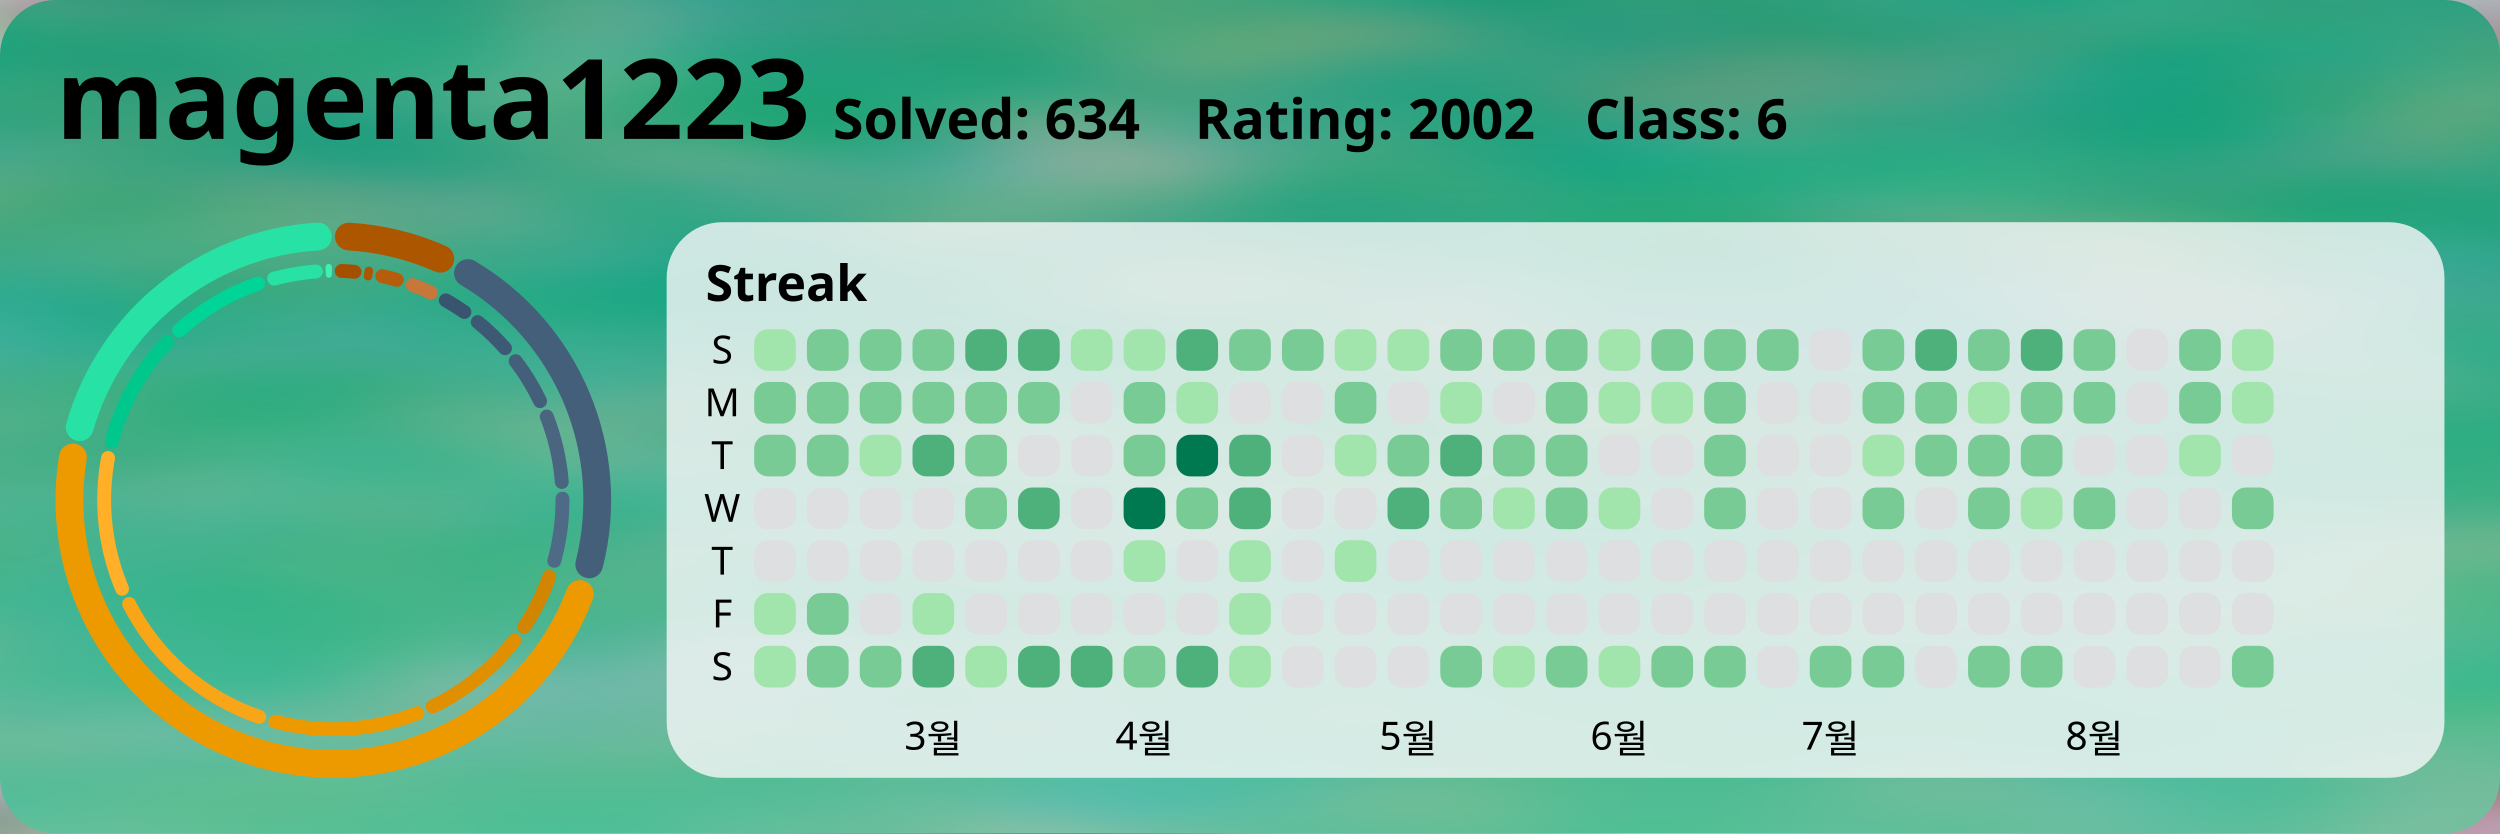
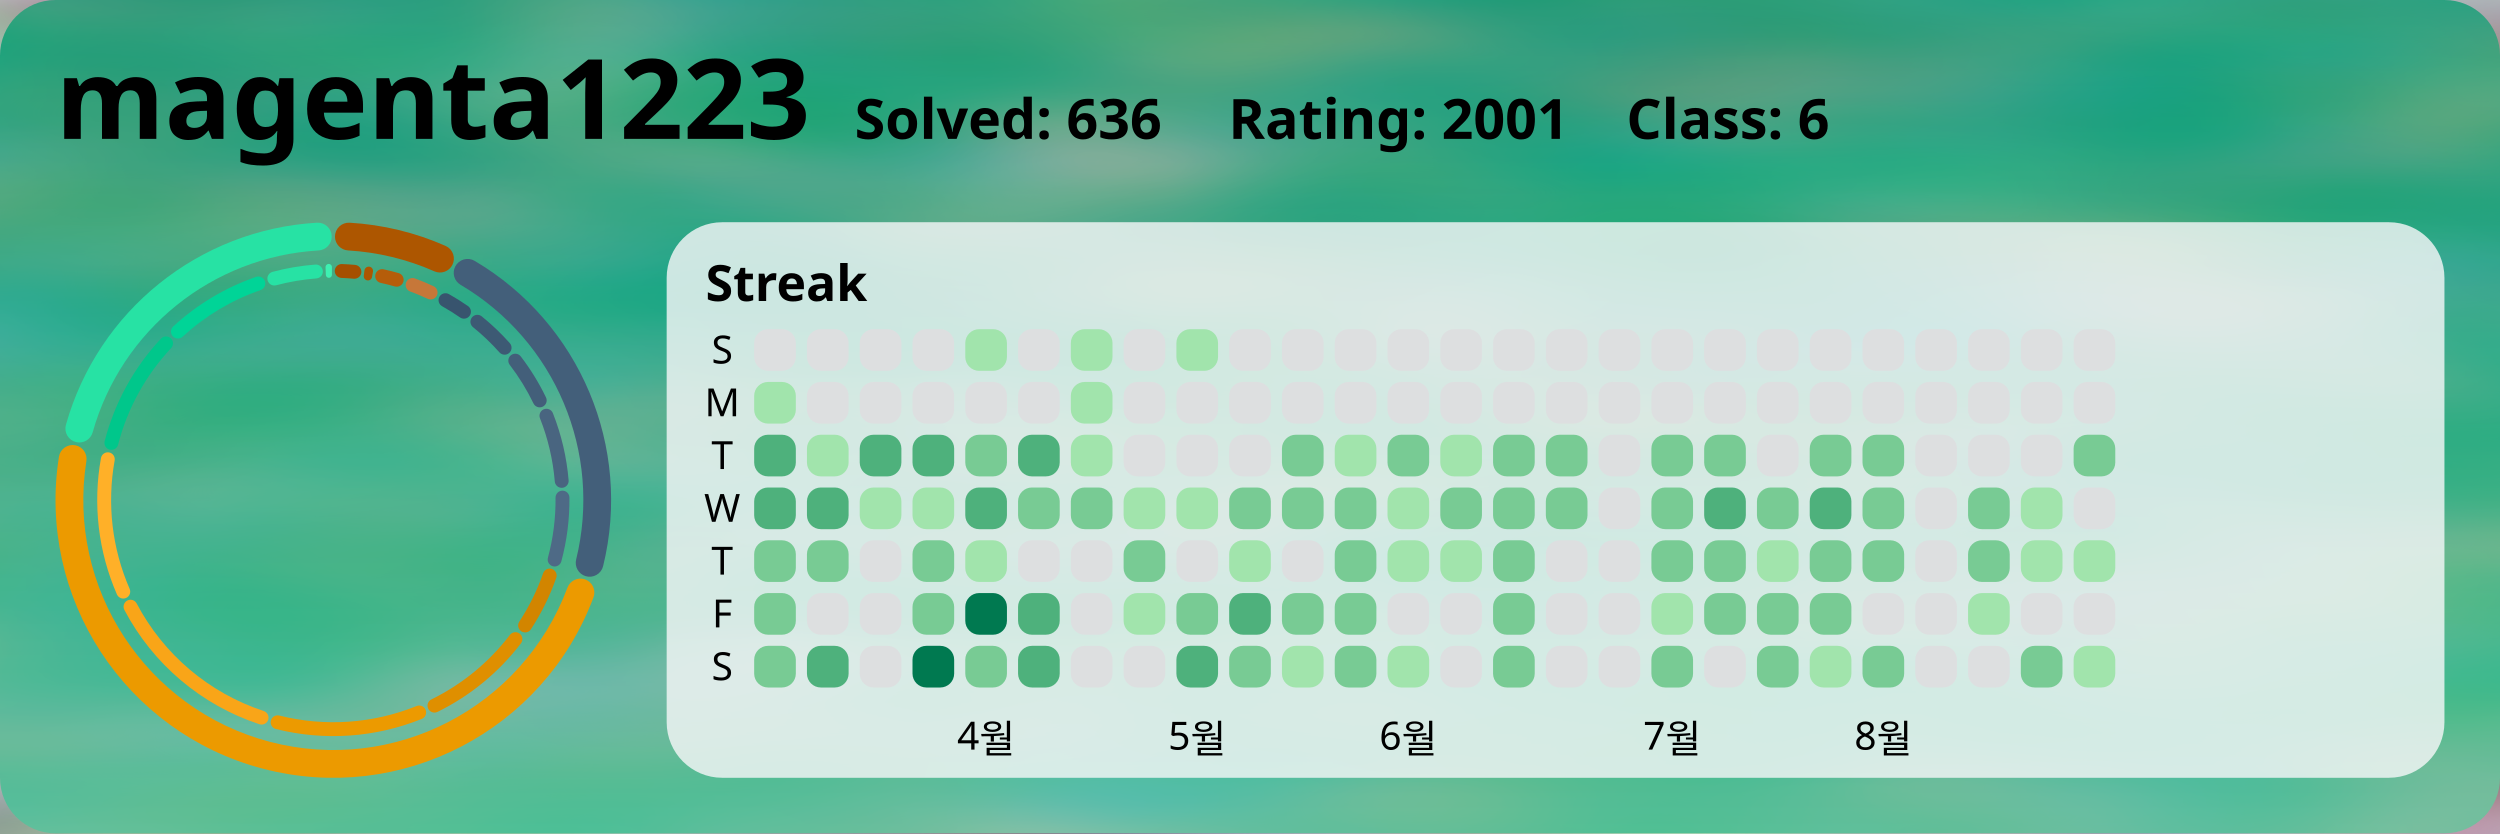
<svg xmlns="http://www.w3.org/2000/svg" id="svg" width="2700" height="900">
  <defs>
    <linearGradient id="ffflux-gradient" gradientTransform="rotate(360, 0.5, 0.5)" x1="50%" y1="0%" x2="50%" y2="100%">
      <stop id="stop1" stop-color="#00C78B" stop-opacity="1" offset="0%" />
      <stop id="stop2" stop-color="#51FDBD" stop-opacity="1" offset="100%" />
    </linearGradient>
    <filter id="ffflux-filter" x="-20%" y="-20%" width="140%" height="140%" filterUnits="objectBoundingBox" primitiveUnits="userSpaceOnUse" color-interpolation-filters="sRGB">
      <feTurbulence type="fractalNoise" baseFrequency="0.002 0.007" numOctaves="2" seed="2" stitchTiles="stitch" x="0%" y="0%" width="100%" height="100%" result="turbulence" />
      <feGaussianBlur stdDeviation="0 0" x="0%" y="0%" width="100%" height="100%" in="turbulence" edgeMode="duplicate" result="blur" />
      <feBlend mode="screen" x="0%" y="0%" width="100%" height="100%" in="SourceGraphic" in2="blur" result="blend" />
      <feComponentTransfer>
        <feFuncR type="linear" slope="0.75" />
        <feFuncG type="linear" slope="0.75" />
        <feFuncB type="linear" slope="0.75" />
      </feComponentTransfer>
    </filter>
  </defs>
  <rect width="2700" height="900" fill="url(#ffflux-gradient)" filter="url(#ffflux-filter)" rx="60" ry="60" />
  <text x="60" y="150" style="font-size: 120px; color: black; font-family: &quot;Noto Sans&quot;, sans-serif; font-weight: bold;">magenta1223</text>
-   <text x="899.531" y="150" style="font-size: 60px; color: black; font-family: &quot;Noto Sans&quot;, sans-serif; font-weight: bold;">Solved: 634</text>
-   <text x="1290.359" y="150" style="font-size: 60px; color: black; font-family: &quot;Noto Sans&quot;, sans-serif; font-weight: bold;">Rating: 2002</text>
-   <text x="1711.656" y="150" style="font-size: 60px; color: black; font-family: &quot;Noto Sans&quot;, sans-serif; font-weight: bold;">Class: 6</text>
+   <text x="922.984" y="150" style="font-size: 60px; color: black; font-family: &quot;Noto Sans&quot;, sans-serif; font-weight: bold;">Solved: 636</text>
+   <text x="1326.672" y="150" style="font-size: 60px; color: black; font-family: &quot;Noto Sans&quot;, sans-serif; font-weight: bold;">Rating: 2001</text>
+   <text x="1756.453" y="150" style="font-size: 60px; color: black; font-family: &quot;Noto Sans&quot;, sans-serif; font-weight: bold;">Class: 6</text>
  <g transform="translate(360,540)">
    <path d="M0,-255L0,-240Z" fill="#9D4900" />
-     <path d="M1.528,-247.335A7.5,7.5,0,0,1,9.302,-254.83A255,255,0,0,1,23.568,-253.909A7.5,7.5,0,0,1,30.312,-245.476L30.312,-245.476A7.5,7.5,0,0,1,22.181,-238.973A240,240,0,0,0,8.754,-239.84A7.5,7.5,0,0,1,1.528,-247.335Z" fill="#A54F00" />
-     <path d="M33.716,-247.963A4.683,4.683,0,1,1,42.969,-246.528L41.943,-240.844A4.54,4.54,0,0,1,32.973,-242.235Z" fill="#AD5600" />
-     <path d="M45.46,-243.126A7.5,7.5,0,0,1,54.442,-249.121A255,255,0,0,1,70.752,-244.988A7.5,7.5,0,0,1,75.796,-235.44L75.796,-235.44A7.5,7.5,0,0,1,66.59,-230.577A240,240,0,0,0,51.239,-234.466A7.5,7.5,0,0,1,45.46,-243.126Z" fill="#B55D0A" />
-     <path d="M78.699,-234.486A7.5,7.5,0,0,1,88.425,-239.178A255,255,0,0,1,108.607,-230.715A7.5,7.5,0,0,1,112.077,-220.49L112.077,-220.49A7.5,7.5,0,0,1,102.218,-217.144A240,240,0,0,0,83.223,-225.109A7.5,7.5,0,0,1,78.699,-234.486Z" fill="#C67739" />
-     <path d="M114.793,-219.088A7.5,7.5,0,0,1,125.138,-222.184A255,255,0,0,1,145.811,-209.199A7.5,7.5,0,0,1,147.515,-198.536L147.515,-198.536A7.5,7.5,0,0,1,137.234,-196.893A240,240,0,0,0,117.777,-209.114A7.5,7.5,0,0,1,114.793,-219.088Z" fill="#38546E" />
-     <path d="M149.956,-196.698A7.5,7.5,0,0,1,160.675,-198.012A255,255,0,0,1,191.059,-168.882A7.5,7.5,0,0,1,190.199,-158.118L190.199,-158.118A7.5,7.5,0,0,1,179.821,-158.948A240,240,0,0,0,151.223,-186.364A7.5,7.5,0,0,1,149.956,-196.698Z" fill="#3D5A74" />
-     <path d="M192.138,-155.757A7.5,7.5,0,0,1,202.863,-154.504A255,255,0,0,1,230.063,-109.982A7.5,7.5,0,0,1,226.282,-99.867L226.282,-99.867A7.5,7.5,0,0,1,216.53,-103.512A240,240,0,0,0,190.93,-145.415A7.5,7.5,0,0,1,192.138,-155.757Z" fill="#435F7A" />
-     <path d="M227.499,-97.064A7.5,7.5,0,0,1,237.469,-92.916A255,255,0,0,1,254.211,-20.04A7.5,7.5,0,0,1,247.051,-11.957L247.051,-11.957A7.5,7.5,0,0,1,239.258,-18.861A240,240,0,0,0,223.5,-87.451A7.5,7.5,0,0,1,227.499,-97.064Z" fill="#496580" />
-     <path d="M247.18,-8.904A7.5,7.5,0,0,1,254.996,-1.454A255,255,0,0,1,245.847,67.707A7.5,7.5,0,0,1,236.362,72.869L236.362,72.869A7.5,7.5,0,0,1,231.385,63.724A240,240,0,0,0,239.996,-1.368A7.5,7.5,0,0,1,247.18,-8.904Z" fill="#4E6A86" />
-     <path d="M235.444,75.784A7.5,7.5,0,0,1,240.257,85.45A255,255,0,0,1,212.403,141.103A7.5,7.5,0,0,1,201.78,143.044L201.78,143.044A7.5,7.5,0,0,1,199.909,132.803A240,240,0,0,0,226.124,80.424A7.5,7.5,0,0,1,235.444,75.784Z" fill="#D28500" />
-     <path d="M199.998,145.526A7.5,7.5,0,0,1,201.551,156.213A255,255,0,0,1,110.552,229.789A7.5,7.5,0,0,1,100.428,226.034L100.428,226.034A7.5,7.5,0,0,1,104.049,216.272A240,240,0,0,0,189.695,147.024A7.5,7.5,0,0,1,199.998,145.526Z" fill="#DF8F00" />
-     <path d="M97.628,227.257A7.5,7.5,0,0,1,93.505,237.238A255,255,0,0,1,-64.652,246.668A7.5,7.5,0,0,1,-69.931,237.248L-69.931,237.248A7.5,7.5,0,0,1,-60.849,232.158A240,240,0,0,0,88.005,223.283A7.5,7.5,0,0,1,97.628,227.257Z" fill="#EC9A00" />
-     <path d="M-72.857,236.366A7.5,7.5,0,0,1,-82.463,241.298A255,255,0,0,1,-227.263,115.656A7.5,7.5,0,0,1,-223.735,105.451L-223.735,105.451A7.5,7.5,0,0,1,-213.895,108.853A240,240,0,0,0,-77.612,227.104A7.5,7.5,0,0,1,-72.857,236.366Z" fill="#F9A518" />
-     <path d="M-225.02,102.679A7.5,7.5,0,0,1,-235.09,98.78A255,255,0,0,1,-250.678,-46.748A7.5,7.5,0,0,1,-241.662,-52.691L-241.662,-52.691A7.5,7.5,0,0,1,-235.932,-43.999A240,240,0,0,0,-221.262,92.969A7.5,7.5,0,0,1,-225.02,102.679Z" fill="#FFB028" />
-     <path d="M-240.993,-55.673A7.5,7.5,0,0,1,-246.603,-64.9A255,255,0,0,1,-184.819,-175.69A7.5,7.5,0,0,1,-174.021,-175.766L-174.021,-175.766A7.5,7.5,0,0,1,-173.947,-165.355A240,240,0,0,0,-232.097,-61.082A7.5,7.5,0,0,1,-240.993,-55.673Z" fill="#00C78B" />
-     <path d="M-171.836,-177.903A7.5,7.5,0,0,1,-171.519,-188.696A255,255,0,0,1,-83.659,-240.886A7.5,7.5,0,0,1,-74.029,-236.002L-74.029,-236.002A7.5,7.5,0,0,1,-78.738,-226.716A240,240,0,0,0,-161.429,-177.597A7.5,7.5,0,0,1,-171.836,-177.903Z" fill="#00D497" />
-     <path d="M-71.107,-236.898A7.5,7.5,0,0,1,-65.875,-246.344A255,255,0,0,1,-19.409,-254.26A7.5,7.5,0,0,1,-11.344,-247.08L-11.344,-247.08A7.5,7.5,0,0,1,-18.268,-239.304A240,240,0,0,0,-62,-231.853A7.5,7.5,0,0,1,-71.107,-236.898Z" fill="#27E2A4" />
-     <path d="M-8.456,-251.348A3.465,3.465,0,1,1,-1.528,-251.485L-1.528,-243.254A3.302,3.302,0,0,1,-8.129,-243.123Z" fill="#3EF0B1" />
+     <path d="M1.528,-247.335A7.5,7.5,0,0,1,9.302,-254.83A255,255,0,0,1,23.464,-253.918A7.5,7.5,0,0,1,30.212,-245.488L30.212,-245.488A7.5,7.5,0,0,1,22.084,-238.982A240,240,0,0,0,8.754,-239.84A7.5,7.5,0,0,1,1.528,-247.335Z" fill="#A54F00" />
+     <path d="M33.618,-247.996A4.664,4.664,0,1,1,42.834,-246.571L41.804,-240.849A4.52,4.52,0,0,1,32.872,-242.23Z" fill="#AD5600" />
+     <path d="M45.323,-243.152A7.5,7.5,0,0,1,54.302,-249.151A255,255,0,0,1,70.507,-245.059A7.5,7.5,0,0,1,75.56,-235.516L75.56,-235.516A7.5,7.5,0,0,1,66.36,-230.643A240,240,0,0,0,51.107,-234.495A7.5,7.5,0,0,1,45.323,-243.152Z" fill="#B55D0A" />
+     <path d="M78.464,-234.564A7.5,7.5,0,0,1,88.185,-239.266A255,255,0,0,1,108.26,-230.878A7.5,7.5,0,0,1,111.746,-220.658L111.746,-220.658A7.5,7.5,0,0,1,101.892,-217.297A240,240,0,0,0,82.998,-225.192A7.5,7.5,0,0,1,78.464,-234.564Z" fill="#C67739" />
+     <path d="M114.464,-219.26A7.5,7.5,0,0,1,124.804,-222.371A255,255,0,0,1,145.386,-209.495A7.5,7.5,0,0,1,147.111,-198.835L147.111,-198.835A7.5,7.5,0,0,1,136.834,-197.171A240,240,0,0,0,117.463,-209.29A7.5,7.5,0,0,1,114.464,-219.26Z" fill="#38546E" />
+     <path d="M149.556,-197.002A7.5,7.5,0,0,1,160.272,-198.338A255,255,0,0,1,190.589,-169.413A7.5,7.5,0,0,1,189.758,-158.647L189.758,-158.647A7.5,7.5,0,0,1,179.378,-159.448A240,240,0,0,0,150.844,-186.671A7.5,7.5,0,0,1,149.556,-197.002Z" fill="#3D5A74" />
+     <path d="M191.704,-156.291A7.5,7.5,0,0,1,202.433,-155.068A255,255,0,0,1,229.659,-110.822A7.5,7.5,0,0,1,225.916,-100.694L225.916,-100.694A7.5,7.5,0,0,1,216.15,-104.303A240,240,0,0,0,190.525,-145.946A7.5,7.5,0,0,1,191.704,-156.291Z" fill="#435F7A" />
+     <path d="M227.142,-97.895A7.5,7.5,0,0,1,237.128,-93.784A255,255,0,0,1,254.112,-21.264A7.5,7.5,0,0,1,246.99,-13.147L246.99,-13.147A7.5,7.5,0,0,1,239.164,-20.013A240,240,0,0,0,223.179,-88.268A7.5,7.5,0,0,1,227.142,-97.895Z" fill="#496580" />
+     <path d="M247.134,-10.094A7.5,7.5,0,0,1,254.986,-2.681A255,255,0,0,1,246.243,66.253A7.5,7.5,0,0,1,236.789,71.471L236.789,71.471A7.5,7.5,0,0,1,231.758,62.356A240,240,0,0,0,239.987,-2.524A7.5,7.5,0,0,1,247.134,-10.094Z" fill="#4E6A86" />
+     <path d="M235.888,74.391A7.5,7.5,0,0,1,240.757,84.029A255,255,0,0,1,213.373,139.632A7.5,7.5,0,0,1,202.764,141.647L202.764,141.647A7.5,7.5,0,0,1,200.821,131.418A240,240,0,0,0,226.595,79.086A7.5,7.5,0,0,1,235.888,74.391Z" fill="#D28500" />
+     <path d="M200.998,144.141A7.5,7.5,0,0,1,202.625,154.816A255,255,0,0,1,112.524,228.831A7.5,7.5,0,0,1,102.368,225.162L102.368,225.162A7.5,7.5,0,0,1,105.905,215.37A240,240,0,0,0,190.706,145.709A7.5,7.5,0,0,1,200.998,144.141Z" fill="#DF8F00" />
+     <path d="M99.578,226.41A7.5,7.5,0,0,1,95.541,236.425A255,255,0,0,1,-61.98,247.353A7.5,7.5,0,0,1,-67.36,237.991L-67.36,237.991A7.5,7.5,0,0,1,-58.334,232.803A240,240,0,0,0,89.921,222.518A7.5,7.5,0,0,1,99.578,226.41Z" fill="#EC9A00" />
+     <path d="M-70.296,237.14A7.5,7.5,0,0,1,-79.848,242.176A255,255,0,0,1,-225.684,118.708A7.5,7.5,0,0,1,-222.294,108.456L-222.294,108.456A7.5,7.5,0,0,1,-212.409,111.725A240,240,0,0,0,-75.151,227.931A7.5,7.5,0,0,1,-70.296,237.14Z" fill="#F9A518" />
+     <path d="M-223.617,105.701A7.5,7.5,0,0,1,-233.738,101.939A255,255,0,0,1,-250.938,-45.333A7.5,7.5,0,0,1,-241.956,-51.327L-241.956,-51.327A7.5,7.5,0,0,1,-236.177,-42.666A240,240,0,0,0,-219.989,95.942A7.5,7.5,0,0,1,-223.617,105.701Z" fill="#FFB028" />
+     <path d="M-241.303,-54.312A7.5,7.5,0,0,1,-246.965,-63.507A255,255,0,0,1,-186.124,-174.307A7.5,7.5,0,0,1,-175.327,-174.464L-175.327,-174.464A7.5,7.5,0,0,1,-175.175,-164.054A240,240,0,0,0,-232.438,-59.771A7.5,7.5,0,0,1,-241.303,-54.312Z" fill="#00C78B" />
+     <path d="M-173.158,-176.617A7.5,7.5,0,0,1,-172.921,-187.412A255,255,0,0,1,-83.433,-240.964A7.5,7.5,0,0,1,-73.807,-236.071L-73.807,-236.071A7.5,7.5,0,0,1,-78.526,-226.79A240,240,0,0,0,-162.749,-176.388A7.5,7.5,0,0,1,-173.158,-176.617Z" fill="#00D497" />
+     <path d="M-70.885,-236.965A7.5,7.5,0,0,1,-65.644,-246.406A255,255,0,0,1,-19.378,-254.263A7.5,7.5,0,0,1,-11.313,-247.081L-11.313,-247.081A7.5,7.5,0,0,1,-18.238,-239.306A240,240,0,0,0,-61.783,-231.911A7.5,7.5,0,0,1,-70.885,-236.965Z" fill="#27E2A4" />
+     <path d="M-8.425,-251.364A3.45,3.45,0,1,1,-1.528,-251.501L-1.528,-243.239A3.286,3.286,0,0,1,-8.098,-243.109Z" fill="#3EF0B1" />
    <path d="M0,-255L0,-240Z" fill="#51FDBD" />
    <path d="M0,-255L0,-240Z" fill="#009EE5" />
    <path d="M0,-255L0,-240Z" fill="#00A9F0" />
    <path d="M0,-255L0,-240Z" fill="#00B4FC" />
    <path d="M0,-255L0,-240Z" fill="#2BBFFF" />
    <path d="M0,-255L0,-240Z" fill="#41CAFF" />
    <path d="M0,-255L0,-240Z" fill="#E0004C" />
    <path d="M0,-255L0,-240Z" fill="#EA0053" />
    <path d="M0,-255L0,-240Z" fill="#F5005A" />
    <path d="M0,-255L0,-240Z" fill="#FF0062" />
    <path d="M0,-255L0,-240Z" fill="#CE3D38" />
-     <path d="M1.761,-284.507A15,15,0,0,1,17.643,-299.481A300,300,0,0,1,121.672,-274.219A15,15,0,0,1,128.918,-253.628L128.918,-253.628A15,15,0,0,1,109.505,-246.797A270,270,0,0,0,15.879,-269.533A15,15,0,0,1,1.761,-284.507Z" fill="#AD5600" />
-     <path d="M132.048,-252.013A15,15,0,0,1,153.028,-258.035A300,300,0,0,1,290.94,73.169A15,15,0,0,1,271.886,83.817L271.886,83.817A15,15,0,0,1,261.846,65.852A270,270,0,0,0,137.726,-232.232A15,15,0,0,1,132.048,-252.013Z" fill="#435F7A" />
-     <path d="M270.827,87.176A15,15,0,0,1,280.337,106.824A300,300,0,0,1,-296.072,-48.391A15,15,0,0,1,-277.982,-60.607L-277.982,-60.607A15,15,0,0,1,-266.464,-43.552A270,270,0,0,0,252.303,96.142A15,15,0,0,1,270.827,87.176Z" fill="#EC9A00" />
-     <path d="M-277.21,-64.043A15,15,0,0,1,-288.342,-82.82A300,300,0,0,1,-17.643,-299.481A15,15,0,0,1,-1.761,-284.507L-1.761,-284.507A15,15,0,0,1,-15.879,-269.533A270,270,0,0,0,-259.507,-74.538A15,15,0,0,1,-277.21,-64.043Z" fill="#27E2A4" />
+     <path d="M1.761,-284.507A15,15,0,0,1,17.643,-299.481A300,300,0,0,1,121.26,-274.401A15,15,0,0,1,128.537,-253.822L128.537,-253.822A15,15,0,0,1,109.134,-246.961A270,270,0,0,0,15.879,-269.533A15,15,0,0,1,1.761,-284.507Z" fill="#AD5600" />
+     <path d="M131.669,-252.211A15,15,0,0,1,152.641,-258.265A300,300,0,0,1,291.368,71.448A15,15,0,0,1,272.376,82.209L272.376,82.209A15,15,0,0,1,262.231,64.304A270,270,0,0,0,137.377,-232.438A15,15,0,0,1,131.669,-252.211Z" fill="#435F7A" />
+     <path d="M271.338,85.575A15,15,0,0,1,280.963,105.166A300,300,0,0,1,-296.34,-46.719A15,15,0,0,1,-278.32,-59.037L-278.32,-59.037A15,15,0,0,1,-266.706,-42.047A270,270,0,0,0,252.867,94.649A15,15,0,0,1,271.338,85.575Z" fill="#EC9A00" />
+     <path d="M-277.567,-62.478A15,15,0,0,1,-288.804,-81.192A300,300,0,0,1,-17.643,-299.481A15,15,0,0,1,-1.761,-284.507L-1.761,-284.507A15,15,0,0,1,-15.879,-269.533A270,270,0,0,0,-259.924,-73.072A15,15,0,0,1,-277.567,-62.478Z" fill="#27E2A4" />
    <path d="M0,-300L0,-270Z" fill="#00B4FC" />
    <path d="M0,-300L0,-270Z" fill="#F5005A" />
  </g>
  <rect transform="translate(720,240)" width="1920" height="600" rx="60" ry="60" style="fill: rgb(247, 248, 249); opacity: 0.8;" />
  <text transform="translate(720,240)" x="42" y="66" style="dominant-baseline: middle; font-size: 54px; color: black; font-family: &quot;Noto Sans&quot;, sans-serif; font-weight: bold;">Streak</text>
  <g transform="translate(780,378)">
    <text x="0" y="0" style="text-anchor: middle; dominant-baseline: middle; font-size: 42px; color: black; font-family: &quot;Noto Sans&quot;, sans-serif;">S</text>
    <text x="0" y="57" style="text-anchor: middle; dominant-baseline: middle; font-size: 42px; color: black; font-family: &quot;Noto Sans&quot;, sans-serif;">M</text>
    <text x="0" y="114" style="text-anchor: middle; dominant-baseline: middle; font-size: 42px; color: black; font-family: &quot;Noto Sans&quot;, sans-serif;">T</text>
    <text x="0" y="171" style="text-anchor: middle; dominant-baseline: middle; font-size: 42px; color: black; font-family: &quot;Noto Sans&quot;, sans-serif;">W</text>
    <text x="0" y="228" style="text-anchor: middle; dominant-baseline: middle; font-size: 42px; color: black; font-family: &quot;Noto Sans&quot;, sans-serif;">T</text>
    <text x="0" y="285" style="text-anchor: middle; dominant-baseline: middle; font-size: 42px; color: black; font-family: &quot;Noto Sans&quot;, sans-serif;">F</text>
    <text x="0" y="342" style="text-anchor: middle; dominant-baseline: middle; font-size: 42px; color: black; font-family: &quot;Noto Sans&quot;, sans-serif;">S</text>
-     <rect rx="15" ry="15" width="45" height="45" fill="#A1E4AC" x="34.5" y="-22.5" />
-     <rect rx="15" ry="15" width="45" height="45" fill="#78CB94" x="34.5" y="34.5" />
-     <rect rx="15" ry="15" width="45" height="45" fill="#78CB94" x="34.5" y="91.5" />
-     <rect rx="15" ry="15" width="45" height="45" fill="#DDDFE0" x="34.5" y="148.5" />
-     <rect rx="15" ry="15" width="45" height="45" fill="#DDDFE0" x="34.5" y="205.5" />
-     <rect rx="15" ry="15" width="45" height="45" fill="#A1E4AC" x="34.5" y="262.5" />
-     <rect rx="15" ry="15" width="45" height="45" fill="#A1E4AC" x="34.5" y="319.5" />
-     <rect rx="15" ry="15" width="45" height="45" fill="#78CB94" x="91.5" y="-22.5" />
-     <rect rx="15" ry="15" width="45" height="45" fill="#78CB94" x="91.5" y="34.5" />
-     <rect rx="15" ry="15" width="45" height="45" fill="#78CB94" x="91.5" y="91.5" />
-     <rect rx="15" ry="15" width="45" height="45" fill="#DDDFE0" x="91.5" y="148.5" />
-     <rect rx="15" ry="15" width="45" height="45" fill="#DDDFE0" x="91.5" y="205.5" />
-     <rect rx="15" ry="15" width="45" height="45" fill="#78CB94" x="91.5" y="262.5" />
-     <rect rx="15" ry="15" width="45" height="45" fill="#78CB94" x="91.5" y="319.5" />
-     <rect rx="15" ry="15" width="45" height="45" fill="#78CB94" x="148.5" y="-22.5" />
-     <rect rx="15" ry="15" width="45" height="45" fill="#78CB94" x="148.5" y="34.5" />
-     <rect rx="15" ry="15" width="45" height="45" fill="#A1E4AC" x="148.5" y="91.5" />
-     <rect rx="15" ry="15" width="45" height="45" fill="#DDDFE0" x="148.5" y="148.5" />
+     <rect rx="15" ry="15" width="45" height="45" fill="#DDDFE0" x="34.5" y="-22.5" />
+     <rect rx="15" ry="15" width="45" height="45" fill="#A1E4AC" x="34.5" y="34.5" />
+     <rect rx="15" ry="15" width="45" height="45" fill="#4EB17C" x="34.5" y="91.5" />
+     <rect rx="15" ry="15" width="45" height="45" fill="#4EB17C" x="34.5" y="148.5" />
+     <rect rx="15" ry="15" width="45" height="45" fill="#78CB94" x="34.5" y="205.5" />
+     <rect rx="15" ry="15" width="45" height="45" fill="#78CB94" x="34.5" y="262.5" />
+     <rect rx="15" ry="15" width="45" height="45" fill="#78CB94" x="34.5" y="319.5" />
+     <rect rx="15" ry="15" width="45" height="45" fill="#DDDFE0" x="91.5" y="-22.5" />
+     <rect rx="15" ry="15" width="45" height="45" fill="#DDDFE0" x="91.5" y="34.5" />
+     <rect rx="15" ry="15" width="45" height="45" fill="#A1E4AC" x="91.5" y="91.5" />
+     <rect rx="15" ry="15" width="45" height="45" fill="#4EB17C" x="91.5" y="148.5" />
+     <rect rx="15" ry="15" width="45" height="45" fill="#78CB94" x="91.5" y="205.5" />
+     <rect rx="15" ry="15" width="45" height="45" fill="#DDDFE0" x="91.5" y="262.5" />
+     <rect rx="15" ry="15" width="45" height="45" fill="#4EB17C" x="91.5" y="319.5" />
+     <rect rx="15" ry="15" width="45" height="45" fill="#DDDFE0" x="148.5" y="-22.5" />
+     <rect rx="15" ry="15" width="45" height="45" fill="#DDDFE0" x="148.5" y="34.5" />
+     <rect rx="15" ry="15" width="45" height="45" fill="#4EB17C" x="148.5" y="91.5" />
+     <rect rx="15" ry="15" width="45" height="45" fill="#A1E4AC" x="148.5" y="148.5" />
    <rect rx="15" ry="15" width="45" height="45" fill="#DDDFE0" x="148.5" y="205.5" />
    <rect rx="15" ry="15" width="45" height="45" fill="#DDDFE0" x="148.5" y="262.5" />
-     <rect rx="15" ry="15" width="45" height="45" fill="#78CB94" x="148.5" y="319.5" />
-     <rect rx="15" ry="15" width="45" height="45" fill="#78CB94" x="205.5" y="-22.5" />
-     <rect rx="15" ry="15" width="45" height="45" fill="#78CB94" x="205.5" y="34.5" />
+     <rect rx="15" ry="15" width="45" height="45" fill="#DDDFE0" x="148.5" y="319.5" />
+     <rect rx="15" ry="15" width="45" height="45" fill="#DDDFE0" x="205.5" y="-22.5" />
+     <rect rx="15" ry="15" width="45" height="45" fill="#DDDFE0" x="205.5" y="34.5" />
    <rect rx="15" ry="15" width="45" height="45" fill="#4EB17C" x="205.5" y="91.5" />
-     <rect rx="15" ry="15" width="45" height="45" fill="#DDDFE0" x="205.5" y="148.5" />
-     <rect rx="15" ry="15" width="45" height="45" fill="#DDDFE0" x="205.5" y="205.5" />
-     <rect rx="15" ry="15" width="45" height="45" fill="#A1E4AC" x="205.5" y="262.5" />
-     <rect rx="15" ry="15" width="45" height="45" fill="#4EB17C" x="205.5" y="319.5" />
-     <text x="228" y="399" style="text-anchor: middle; dominant-baseline: hanging; font-size: 42px; color: black; font-family: &quot;Noto Sans&quot;, sans-serif;">3월</text>
-     <rect rx="15" ry="15" width="45" height="45" fill="#4EB17C" x="262.5" y="-22.5" />
-     <rect rx="15" ry="15" width="45" height="45" fill="#78CB94" x="262.5" y="34.5" />
+     <rect rx="15" ry="15" width="45" height="45" fill="#A1E4AC" x="205.5" y="148.5" />
+     <rect rx="15" ry="15" width="45" height="45" fill="#78CB94" x="205.5" y="205.5" />
+     <rect rx="15" ry="15" width="45" height="45" fill="#78CB94" x="205.5" y="262.5" />
+     <rect rx="15" ry="15" width="45" height="45" fill="#007950" x="205.5" y="319.5" />
+     <rect rx="15" ry="15" width="45" height="45" fill="#A1E4AC" x="262.5" y="-22.5" />
+     <rect rx="15" ry="15" width="45" height="45" fill="#DDDFE0" x="262.5" y="34.5" />
    <rect rx="15" ry="15" width="45" height="45" fill="#78CB94" x="262.5" y="91.5" />
-     <rect rx="15" ry="15" width="45" height="45" fill="#78CB94" x="262.5" y="148.5" />
-     <rect rx="15" ry="15" width="45" height="45" fill="#DDDFE0" x="262.5" y="205.5" />
-     <rect rx="15" ry="15" width="45" height="45" fill="#DDDFE0" x="262.5" y="262.5" />
-     <rect rx="15" ry="15" width="45" height="45" fill="#A1E4AC" x="262.5" y="319.5" />
-     <rect rx="15" ry="15" width="45" height="45" fill="#4EB17C" x="319.5" y="-22.5" />
-     <rect rx="15" ry="15" width="45" height="45" fill="#78CB94" x="319.5" y="34.5" />
-     <rect rx="15" ry="15" width="45" height="45" fill="#DDDFE0" x="319.5" y="91.5" />
-     <rect rx="15" ry="15" width="45" height="45" fill="#4EB17C" x="319.5" y="148.5" />
+     <rect rx="15" ry="15" width="45" height="45" fill="#4EB17C" x="262.5" y="148.5" />
+     <rect rx="15" ry="15" width="45" height="45" fill="#A1E4AC" x="262.5" y="205.5" />
+     <rect rx="15" ry="15" width="45" height="45" fill="#007950" x="262.5" y="262.5" />
+     <rect rx="15" ry="15" width="45" height="45" fill="#78CB94" x="262.5" y="319.5" />
+     <text x="285" y="399" style="text-anchor: middle; dominant-baseline: hanging; font-size: 42px; color: black; font-family: &quot;Noto Sans&quot;, sans-serif;">4월</text>
+     <rect rx="15" ry="15" width="45" height="45" fill="#DDDFE0" x="319.5" y="-22.5" />
+     <rect rx="15" ry="15" width="45" height="45" fill="#DDDFE0" x="319.5" y="34.5" />
+     <rect rx="15" ry="15" width="45" height="45" fill="#4EB17C" x="319.5" y="91.5" />
+     <rect rx="15" ry="15" width="45" height="45" fill="#78CB94" x="319.5" y="148.5" />
    <rect rx="15" ry="15" width="45" height="45" fill="#DDDFE0" x="319.5" y="205.5" />
-     <rect rx="15" ry="15" width="45" height="45" fill="#DDDFE0" x="319.5" y="262.5" />
+     <rect rx="15" ry="15" width="45" height="45" fill="#4EB17C" x="319.5" y="262.5" />
    <rect rx="15" ry="15" width="45" height="45" fill="#4EB17C" x="319.5" y="319.5" />
    <rect rx="15" ry="15" width="45" height="45" fill="#A1E4AC" x="376.5" y="-22.5" />
-     <rect rx="15" ry="15" width="45" height="45" fill="#DDDFE0" x="376.5" y="34.5" />
-     <rect rx="15" ry="15" width="45" height="45" fill="#DDDFE0" x="376.5" y="91.5" />
-     <rect rx="15" ry="15" width="45" height="45" fill="#DDDFE0" x="376.5" y="148.5" />
+     <rect rx="15" ry="15" width="45" height="45" fill="#A1E4AC" x="376.5" y="34.5" />
+     <rect rx="15" ry="15" width="45" height="45" fill="#A1E4AC" x="376.5" y="91.5" />
+     <rect rx="15" ry="15" width="45" height="45" fill="#78CB94" x="376.5" y="148.5" />
    <rect rx="15" ry="15" width="45" height="45" fill="#DDDFE0" x="376.5" y="205.5" />
    <rect rx="15" ry="15" width="45" height="45" fill="#DDDFE0" x="376.5" y="262.5" />
-     <rect rx="15" ry="15" width="45" height="45" fill="#4EB17C" x="376.5" y="319.5" />
-     <rect rx="15" ry="15" width="45" height="45" fill="#A1E4AC" x="433.5" y="-22.5" />
-     <rect rx="15" ry="15" width="45" height="45" fill="#78CB94" x="433.5" y="34.5" />
-     <rect rx="15" ry="15" width="45" height="45" fill="#78CB94" x="433.5" y="91.5" />
-     <rect rx="15" ry="15" width="45" height="45" fill="#007950" x="433.5" y="148.5" />
-     <rect rx="15" ry="15" width="45" height="45" fill="#A1E4AC" x="433.5" y="205.5" />
-     <rect rx="15" ry="15" width="45" height="45" fill="#DDDFE0" x="433.5" y="262.5" />
-     <rect rx="15" ry="15" width="45" height="45" fill="#78CB94" x="433.5" y="319.5" />
-     <text x="456" y="399" style="text-anchor: middle; dominant-baseline: hanging; font-size: 42px; color: black; font-family: &quot;Noto Sans&quot;, sans-serif;">4월</text>
-     <rect rx="15" ry="15" width="45" height="45" fill="#4EB17C" x="490.5" y="-22.5" />
-     <rect rx="15" ry="15" width="45" height="45" fill="#A1E4AC" x="490.5" y="34.5" />
-     <rect rx="15" ry="15" width="45" height="45" fill="#007950" x="490.5" y="91.5" />
-     <rect rx="15" ry="15" width="45" height="45" fill="#78CB94" x="490.5" y="148.5" />
+     <rect rx="15" ry="15" width="45" height="45" fill="#DDDFE0" x="376.5" y="319.5" />
+     <rect rx="15" ry="15" width="45" height="45" fill="#DDDFE0" x="433.5" y="-22.5" />
+     <rect rx="15" ry="15" width="45" height="45" fill="#DDDFE0" x="433.5" y="34.5" />
+     <rect rx="15" ry="15" width="45" height="45" fill="#DDDFE0" x="433.5" y="91.5" />
+     <rect rx="15" ry="15" width="45" height="45" fill="#A1E4AC" x="433.5" y="148.5" />
+     <rect rx="15" ry="15" width="45" height="45" fill="#78CB94" x="433.5" y="205.5" />
+     <rect rx="15" ry="15" width="45" height="45" fill="#A1E4AC" x="433.5" y="262.5" />
+     <rect rx="15" ry="15" width="45" height="45" fill="#DDDFE0" x="433.5" y="319.5" />
+     <rect rx="15" ry="15" width="45" height="45" fill="#A1E4AC" x="490.5" y="-22.5" />
+     <rect rx="15" ry="15" width="45" height="45" fill="#DDDFE0" x="490.5" y="34.5" />
+     <rect rx="15" ry="15" width="45" height="45" fill="#DDDFE0" x="490.5" y="91.5" />
+     <rect rx="15" ry="15" width="45" height="45" fill="#A1E4AC" x="490.5" y="148.5" />
    <rect rx="15" ry="15" width="45" height="45" fill="#DDDFE0" x="490.5" y="205.5" />
-     <rect rx="15" ry="15" width="45" height="45" fill="#DDDFE0" x="490.5" y="262.5" />
+     <rect rx="15" ry="15" width="45" height="45" fill="#78CB94" x="490.5" y="262.5" />
    <rect rx="15" ry="15" width="45" height="45" fill="#4EB17C" x="490.5" y="319.5" />
-     <rect rx="15" ry="15" width="45" height="45" fill="#78CB94" x="547.5" y="-22.5" />
+     <text x="513" y="399" style="text-anchor: middle; dominant-baseline: hanging; font-size: 42px; color: black; font-family: &quot;Noto Sans&quot;, sans-serif;">5월</text>
+     <rect rx="15" ry="15" width="45" height="45" fill="#DDDFE0" x="547.5" y="-22.5" />
    <rect rx="15" ry="15" width="45" height="45" fill="#DDDFE0" x="547.5" y="34.5" />
-     <rect rx="15" ry="15" width="45" height="45" fill="#4EB17C" x="547.5" y="91.5" />
-     <rect rx="15" ry="15" width="45" height="45" fill="#4EB17C" x="547.5" y="148.5" />
+     <rect rx="15" ry="15" width="45" height="45" fill="#DDDFE0" x="547.5" y="91.5" />
+     <rect rx="15" ry="15" width="45" height="45" fill="#78CB94" x="547.5" y="148.5" />
    <rect rx="15" ry="15" width="45" height="45" fill="#A1E4AC" x="547.5" y="205.5" />
-     <rect rx="15" ry="15" width="45" height="45" fill="#A1E4AC" x="547.5" y="262.5" />
-     <rect rx="15" ry="15" width="45" height="45" fill="#A1E4AC" x="547.5" y="319.5" />
-     <rect rx="15" ry="15" width="45" height="45" fill="#78CB94" x="604.5" y="-22.5" />
+     <rect rx="15" ry="15" width="45" height="45" fill="#4EB17C" x="547.5" y="262.5" />
+     <rect rx="15" ry="15" width="45" height="45" fill="#78CB94" x="547.5" y="319.5" />
+     <rect rx="15" ry="15" width="45" height="45" fill="#DDDFE0" x="604.5" y="-22.5" />
    <rect rx="15" ry="15" width="45" height="45" fill="#DDDFE0" x="604.5" y="34.5" />
-     <rect rx="15" ry="15" width="45" height="45" fill="#DDDFE0" x="604.5" y="91.5" />
-     <rect rx="15" ry="15" width="45" height="45" fill="#DDDFE0" x="604.5" y="148.5" />
+     <rect rx="15" ry="15" width="45" height="45" fill="#78CB94" x="604.5" y="91.5" />
+     <rect rx="15" ry="15" width="45" height="45" fill="#78CB94" x="604.5" y="148.5" />
    <rect rx="15" ry="15" width="45" height="45" fill="#DDDFE0" x="604.5" y="205.5" />
-     <rect rx="15" ry="15" width="45" height="45" fill="#DDDFE0" x="604.5" y="262.5" />
-     <rect rx="15" ry="15" width="45" height="45" fill="#DDDFE0" x="604.5" y="319.5" />
-     <rect rx="15" ry="15" width="45" height="45" fill="#A1E4AC" x="661.5" y="-22.5" />
-     <rect rx="15" ry="15" width="45" height="45" fill="#78CB94" x="661.5" y="34.5" />
+     <rect rx="15" ry="15" width="45" height="45" fill="#78CB94" x="604.5" y="262.5" />
+     <rect rx="15" ry="15" width="45" height="45" fill="#A1E4AC" x="604.5" y="319.5" />
+     <rect rx="15" ry="15" width="45" height="45" fill="#DDDFE0" x="661.5" y="-22.5" />
+     <rect rx="15" ry="15" width="45" height="45" fill="#DDDFE0" x="661.5" y="34.5" />
    <rect rx="15" ry="15" width="45" height="45" fill="#A1E4AC" x="661.5" y="91.5" />
-     <rect rx="15" ry="15" width="45" height="45" fill="#DDDFE0" x="661.5" y="148.5" />
-     <rect rx="15" ry="15" width="45" height="45" fill="#A1E4AC" x="661.5" y="205.5" />
-     <rect rx="15" ry="15" width="45" height="45" fill="#DDDFE0" x="661.5" y="262.5" />
-     <rect rx="15" ry="15" width="45" height="45" fill="#DDDFE0" x="661.5" y="319.5" />
-     <rect rx="15" ry="15" width="45" height="45" fill="#A1E4AC" x="718.5" y="-22.5" />
+     <rect rx="15" ry="15" width="45" height="45" fill="#78CB94" x="661.5" y="148.5" />
+     <rect rx="15" ry="15" width="45" height="45" fill="#78CB94" x="661.5" y="205.5" />
+     <rect rx="15" ry="15" width="45" height="45" fill="#78CB94" x="661.5" y="262.5" />
+     <rect rx="15" ry="15" width="45" height="45" fill="#78CB94" x="661.5" y="319.5" />
+     <rect rx="15" ry="15" width="45" height="45" fill="#DDDFE0" x="718.5" y="-22.5" />
    <rect rx="15" ry="15" width="45" height="45" fill="#DDDFE0" x="718.5" y="34.5" />
    <rect rx="15" ry="15" width="45" height="45" fill="#78CB94" x="718.5" y="91.5" />
-     <rect rx="15" ry="15" width="45" height="45" fill="#4EB17C" x="718.5" y="148.5" />
-     <rect rx="15" ry="15" width="45" height="45" fill="#DDDFE0" x="718.5" y="205.5" />
+     <rect rx="15" ry="15" width="45" height="45" fill="#A1E4AC" x="718.5" y="148.5" />
+     <rect rx="15" ry="15" width="45" height="45" fill="#A1E4AC" x="718.5" y="205.5" />
    <rect rx="15" ry="15" width="45" height="45" fill="#DDDFE0" x="718.5" y="262.5" />
-     <rect rx="15" ry="15" width="45" height="45" fill="#DDDFE0" x="718.5" y="319.5" />
-     <text x="741" y="399" style="text-anchor: middle; dominant-baseline: hanging; font-size: 42px; color: black; font-family: &quot;Noto Sans&quot;, sans-serif;">5월</text>
-     <rect rx="15" ry="15" width="45" height="45" fill="#78CB94" x="775.5" y="-22.5" />
-     <rect rx="15" ry="15" width="45" height="45" fill="#A1E4AC" x="775.5" y="34.5" />
-     <rect rx="15" ry="15" width="45" height="45" fill="#4EB17C" x="775.5" y="91.5" />
+     <rect rx="15" ry="15" width="45" height="45" fill="#A1E4AC" x="718.5" y="319.5" />
+     <text x="741" y="399" style="text-anchor: middle; dominant-baseline: hanging; font-size: 42px; color: black; font-family: &quot;Noto Sans&quot;, sans-serif;">6월</text>
+     <rect rx="15" ry="15" width="45" height="45" fill="#DDDFE0" x="775.5" y="-22.5" />
+     <rect rx="15" ry="15" width="45" height="45" fill="#DDDFE0" x="775.5" y="34.5" />
+     <rect rx="15" ry="15" width="45" height="45" fill="#A1E4AC" x="775.5" y="91.5" />
    <rect rx="15" ry="15" width="45" height="45" fill="#78CB94" x="775.5" y="148.5" />
-     <rect rx="15" ry="15" width="45" height="45" fill="#DDDFE0" x="775.5" y="205.5" />
+     <rect rx="15" ry="15" width="45" height="45" fill="#A1E4AC" x="775.5" y="205.5" />
    <rect rx="15" ry="15" width="45" height="45" fill="#DDDFE0" x="775.5" y="262.5" />
-     <rect rx="15" ry="15" width="45" height="45" fill="#78CB94" x="775.5" y="319.5" />
-     <rect rx="15" ry="15" width="45" height="45" fill="#78CB94" x="832.5" y="-22.5" />
+     <rect rx="15" ry="15" width="45" height="45" fill="#DDDFE0" x="775.5" y="319.5" />
+     <rect rx="15" ry="15" width="45" height="45" fill="#DDDFE0" x="832.5" y="-22.5" />
    <rect rx="15" ry="15" width="45" height="45" fill="#DDDFE0" x="832.5" y="34.5" />
    <rect rx="15" ry="15" width="45" height="45" fill="#78CB94" x="832.5" y="91.5" />
-     <rect rx="15" ry="15" width="45" height="45" fill="#A1E4AC" x="832.5" y="148.5" />
-     <rect rx="15" ry="15" width="45" height="45" fill="#DDDFE0" x="832.5" y="205.5" />
-     <rect rx="15" ry="15" width="45" height="45" fill="#DDDFE0" x="832.5" y="262.5" />
-     <rect rx="15" ry="15" width="45" height="45" fill="#A1E4AC" x="832.5" y="319.5" />
-     <rect rx="15" ry="15" width="45" height="45" fill="#78CB94" x="889.5" y="-22.5" />
-     <rect rx="15" ry="15" width="45" height="45" fill="#78CB94" x="889.5" y="34.5" />
+     <rect rx="15" ry="15" width="45" height="45" fill="#78CB94" x="832.5" y="148.5" />
+     <rect rx="15" ry="15" width="45" height="45" fill="#78CB94" x="832.5" y="205.5" />
+     <rect rx="15" ry="15" width="45" height="45" fill="#78CB94" x="832.5" y="262.5" />
+     <rect rx="15" ry="15" width="45" height="45" fill="#78CB94" x="832.5" y="319.5" />
+     <rect rx="15" ry="15" width="45" height="45" fill="#DDDFE0" x="889.5" y="-22.5" />
+     <rect rx="15" ry="15" width="45" height="45" fill="#DDDFE0" x="889.5" y="34.5" />
    <rect rx="15" ry="15" width="45" height="45" fill="#78CB94" x="889.5" y="91.5" />
    <rect rx="15" ry="15" width="45" height="45" fill="#78CB94" x="889.5" y="148.5" />
    <rect rx="15" ry="15" width="45" height="45" fill="#DDDFE0" x="889.5" y="205.5" />
    <rect rx="15" ry="15" width="45" height="45" fill="#DDDFE0" x="889.5" y="262.5" />
-     <rect rx="15" ry="15" width="45" height="45" fill="#78CB94" x="889.5" y="319.5" />
-     <rect rx="15" ry="15" width="45" height="45" fill="#A1E4AC" x="946.5" y="-22.5" />
-     <rect rx="15" ry="15" width="45" height="45" fill="#A1E4AC" x="946.5" y="34.5" />
+     <rect rx="15" ry="15" width="45" height="45" fill="#DDDFE0" x="889.5" y="319.5" />
+     <rect rx="15" ry="15" width="45" height="45" fill="#DDDFE0" x="946.5" y="-22.5" />
+     <rect rx="15" ry="15" width="45" height="45" fill="#DDDFE0" x="946.5" y="34.5" />
    <rect rx="15" ry="15" width="45" height="45" fill="#DDDFE0" x="946.5" y="91.5" />
-     <rect rx="15" ry="15" width="45" height="45" fill="#A1E4AC" x="946.5" y="148.5" />
+     <rect rx="15" ry="15" width="45" height="45" fill="#DDDFE0" x="946.5" y="148.5" />
    <rect rx="15" ry="15" width="45" height="45" fill="#DDDFE0" x="946.5" y="205.5" />
    <rect rx="15" ry="15" width="45" height="45" fill="#DDDFE0" x="946.5" y="262.5" />
-     <rect rx="15" ry="15" width="45" height="45" fill="#A1E4AC" x="946.5" y="319.5" />
-     <text x="969" y="399" style="text-anchor: middle; dominant-baseline: hanging; font-size: 42px; color: black; font-family: &quot;Noto Sans&quot;, sans-serif;">6월</text>
-     <rect rx="15" ry="15" width="45" height="45" fill="#78CB94" x="1003.5" y="-22.5" />
-     <rect rx="15" ry="15" width="45" height="45" fill="#A1E4AC" x="1003.5" y="34.5" />
-     <rect rx="15" ry="15" width="45" height="45" fill="#DDDFE0" x="1003.5" y="91.5" />
-     <rect rx="15" ry="15" width="45" height="45" fill="#DDDFE0" x="1003.5" y="148.5" />
-     <rect rx="15" ry="15" width="45" height="45" fill="#DDDFE0" x="1003.5" y="205.5" />
-     <rect rx="15" ry="15" width="45" height="45" fill="#DDDFE0" x="1003.5" y="262.5" />
+     <rect rx="15" ry="15" width="45" height="45" fill="#DDDFE0" x="946.5" y="319.5" />
+     <rect rx="15" ry="15" width="45" height="45" fill="#DDDFE0" x="1003.5" y="-22.5" />
+     <rect rx="15" ry="15" width="45" height="45" fill="#DDDFE0" x="1003.5" y="34.5" />
+     <rect rx="15" ry="15" width="45" height="45" fill="#78CB94" x="1003.5" y="91.5" />
+     <rect rx="15" ry="15" width="45" height="45" fill="#78CB94" x="1003.5" y="148.5" />
+     <rect rx="15" ry="15" width="45" height="45" fill="#78CB94" x="1003.5" y="205.5" />
+     <rect rx="15" ry="15" width="45" height="45" fill="#A1E4AC" x="1003.5" y="262.5" />
    <rect rx="15" ry="15" width="45" height="45" fill="#78CB94" x="1003.5" y="319.5" />
-     <rect rx="15" ry="15" width="45" height="45" fill="#78CB94" x="1060.5" y="-22.5" />
-     <rect rx="15" ry="15" width="45" height="45" fill="#78CB94" x="1060.5" y="34.5" />
+     <text x="1026" y="399" style="text-anchor: middle; dominant-baseline: hanging; font-size: 42px; color: black; font-family: &quot;Noto Sans&quot;, sans-serif;">7월</text>
+     <rect rx="15" ry="15" width="45" height="45" fill="#DDDFE0" x="1060.5" y="-22.5" />
+     <rect rx="15" ry="15" width="45" height="45" fill="#DDDFE0" x="1060.5" y="34.5" />
    <rect rx="15" ry="15" width="45" height="45" fill="#78CB94" x="1060.5" y="91.5" />
-     <rect rx="15" ry="15" width="45" height="45" fill="#78CB94" x="1060.5" y="148.5" />
-     <rect rx="15" ry="15" width="45" height="45" fill="#DDDFE0" x="1060.5" y="205.5" />
-     <rect rx="15" ry="15" width="45" height="45" fill="#DDDFE0" x="1060.5" y="262.5" />
-     <rect rx="15" ry="15" width="45" height="45" fill="#78CB94" x="1060.5" y="319.5" />
-     <rect rx="15" ry="15" width="45" height="45" fill="#78CB94" x="1117.5" y="-22.5" />
+     <rect rx="15" ry="15" width="45" height="45" fill="#4EB17C" x="1060.5" y="148.5" />
+     <rect rx="15" ry="15" width="45" height="45" fill="#78CB94" x="1060.5" y="205.5" />
+     <rect rx="15" ry="15" width="45" height="45" fill="#78CB94" x="1060.5" y="262.5" />
+     <rect rx="15" ry="15" width="45" height="45" fill="#DDDFE0" x="1060.5" y="319.5" />
+     <rect rx="15" ry="15" width="45" height="45" fill="#DDDFE0" x="1117.5" y="-22.5" />
    <rect rx="15" ry="15" width="45" height="45" fill="#DDDFE0" x="1117.5" y="34.5" />
    <rect rx="15" ry="15" width="45" height="45" fill="#DDDFE0" x="1117.5" y="91.5" />
-     <rect rx="15" ry="15" width="45" height="45" fill="#DDDFE0" x="1117.5" y="148.5" />
-     <rect rx="15" ry="15" width="45" height="45" fill="#DDDFE0" x="1117.5" y="205.5" />
-     <rect rx="15" ry="15" width="45" height="45" fill="#DDDFE0" x="1117.5" y="262.5" />
-     <rect rx="15" ry="15" width="45" height="45" fill="#DDDFE0" x="1117.5" y="319.5" />
+     <rect rx="15" ry="15" width="45" height="45" fill="#78CB94" x="1117.5" y="148.5" />
+     <rect rx="15" ry="15" width="45" height="45" fill="#A1E4AC" x="1117.5" y="205.5" />
+     <rect rx="15" ry="15" width="45" height="45" fill="#78CB94" x="1117.5" y="262.5" />
+     <rect rx="15" ry="15" width="45" height="45" fill="#78CB94" x="1117.5" y="319.5" />
    <rect rx="15" ry="15" width="45" height="45" fill="#DDDFE0" x="1174.5" y="-22.5" />
    <rect rx="15" ry="15" width="45" height="45" fill="#DDDFE0" x="1174.5" y="34.5" />
-     <rect rx="15" ry="15" width="45" height="45" fill="#DDDFE0" x="1174.5" y="91.5" />
-     <rect rx="15" ry="15" width="45" height="45" fill="#DDDFE0" x="1174.5" y="148.5" />
-     <rect rx="15" ry="15" width="45" height="45" fill="#DDDFE0" x="1174.5" y="205.5" />
-     <rect rx="15" ry="15" width="45" height="45" fill="#DDDFE0" x="1174.5" y="262.5" />
-     <rect rx="15" ry="15" width="45" height="45" fill="#78CB94" x="1174.5" y="319.5" />
-     <text x="1197" y="399" style="text-anchor: middle; dominant-baseline: hanging; font-size: 42px; color: black; font-family: &quot;Noto Sans&quot;, sans-serif;">7월</text>
-     <rect rx="15" ry="15" width="45" height="45" fill="#78CB94" x="1231.5" y="-22.5" />
-     <rect rx="15" ry="15" width="45" height="45" fill="#78CB94" x="1231.5" y="34.5" />
-     <rect rx="15" ry="15" width="45" height="45" fill="#A1E4AC" x="1231.5" y="91.5" />
+     <rect rx="15" ry="15" width="45" height="45" fill="#78CB94" x="1174.5" y="91.5" />
+     <rect rx="15" ry="15" width="45" height="45" fill="#4EB17C" x="1174.5" y="148.5" />
+     <rect rx="15" ry="15" width="45" height="45" fill="#78CB94" x="1174.5" y="205.5" />
+     <rect rx="15" ry="15" width="45" height="45" fill="#78CB94" x="1174.5" y="262.5" />
+     <rect rx="15" ry="15" width="45" height="45" fill="#A1E4AC" x="1174.5" y="319.5" />
+     <rect rx="15" ry="15" width="45" height="45" fill="#DDDFE0" x="1231.5" y="-22.5" />
+     <rect rx="15" ry="15" width="45" height="45" fill="#DDDFE0" x="1231.5" y="34.5" />
+     <rect rx="15" ry="15" width="45" height="45" fill="#78CB94" x="1231.5" y="91.5" />
    <rect rx="15" ry="15" width="45" height="45" fill="#78CB94" x="1231.5" y="148.5" />
-     <rect rx="15" ry="15" width="45" height="45" fill="#DDDFE0" x="1231.5" y="205.5" />
+     <rect rx="15" ry="15" width="45" height="45" fill="#78CB94" x="1231.5" y="205.5" />
    <rect rx="15" ry="15" width="45" height="45" fill="#DDDFE0" x="1231.5" y="262.5" />
    <rect rx="15" ry="15" width="45" height="45" fill="#78CB94" x="1231.5" y="319.5" />
-     <rect rx="15" ry="15" width="45" height="45" fill="#4EB17C" x="1288.5" y="-22.5" />
-     <rect rx="15" ry="15" width="45" height="45" fill="#78CB94" x="1288.5" y="34.5" />
-     <rect rx="15" ry="15" width="45" height="45" fill="#78CB94" x="1288.5" y="91.5" />
+     <text x="1254" y="399" style="text-anchor: middle; dominant-baseline: hanging; font-size: 42px; color: black; font-family: &quot;Noto Sans&quot;, sans-serif;">8월</text>
+     <rect rx="15" ry="15" width="45" height="45" fill="#DDDFE0" x="1288.5" y="-22.5" />
+     <rect rx="15" ry="15" width="45" height="45" fill="#DDDFE0" x="1288.5" y="34.5" />
+     <rect rx="15" ry="15" width="45" height="45" fill="#DDDFE0" x="1288.5" y="91.5" />
    <rect rx="15" ry="15" width="45" height="45" fill="#DDDFE0" x="1288.5" y="148.5" />
    <rect rx="15" ry="15" width="45" height="45" fill="#DDDFE0" x="1288.5" y="205.5" />
    <rect rx="15" ry="15" width="45" height="45" fill="#DDDFE0" x="1288.5" y="262.5" />
    <rect rx="15" ry="15" width="45" height="45" fill="#DDDFE0" x="1288.5" y="319.5" />
-     <rect rx="15" ry="15" width="45" height="45" fill="#78CB94" x="1345.5" y="-22.5" />
-     <rect rx="15" ry="15" width="45" height="45" fill="#A1E4AC" x="1345.5" y="34.5" />
-     <rect rx="15" ry="15" width="45" height="45" fill="#78CB94" x="1345.5" y="91.5" />
+     <rect rx="15" ry="15" width="45" height="45" fill="#DDDFE0" x="1345.5" y="-22.5" />
+     <rect rx="15" ry="15" width="45" height="45" fill="#DDDFE0" x="1345.5" y="34.5" />
+     <rect rx="15" ry="15" width="45" height="45" fill="#DDDFE0" x="1345.5" y="91.5" />
    <rect rx="15" ry="15" width="45" height="45" fill="#78CB94" x="1345.5" y="148.5" />
-     <rect rx="15" ry="15" width="45" height="45" fill="#DDDFE0" x="1345.5" y="205.5" />
-     <rect rx="15" ry="15" width="45" height="45" fill="#DDDFE0" x="1345.5" y="262.5" />
-     <rect rx="15" ry="15" width="45" height="45" fill="#78CB94" x="1345.5" y="319.5" />
-     <rect rx="15" ry="15" width="45" height="45" fill="#4EB17C" x="1402.5" y="-22.5" />
-     <rect rx="15" ry="15" width="45" height="45" fill="#78CB94" x="1402.5" y="34.5" />
-     <rect rx="15" ry="15" width="45" height="45" fill="#78CB94" x="1402.5" y="91.5" />
+     <rect rx="15" ry="15" width="45" height="45" fill="#78CB94" x="1345.5" y="205.5" />
+     <rect rx="15" ry="15" width="45" height="45" fill="#A1E4AC" x="1345.5" y="262.5" />
+     <rect rx="15" ry="15" width="45" height="45" fill="#DDDFE0" x="1345.5" y="319.5" />
+     <rect rx="15" ry="15" width="45" height="45" fill="#DDDFE0" x="1402.5" y="-22.5" />
+     <rect rx="15" ry="15" width="45" height="45" fill="#DDDFE0" x="1402.5" y="34.5" />
+     <rect rx="15" ry="15" width="45" height="45" fill="#DDDFE0" x="1402.5" y="91.5" />
    <rect rx="15" ry="15" width="45" height="45" fill="#A1E4AC" x="1402.5" y="148.5" />
-     <rect rx="15" ry="15" width="45" height="45" fill="#DDDFE0" x="1402.5" y="205.5" />
+     <rect rx="15" ry="15" width="45" height="45" fill="#A1E4AC" x="1402.5" y="205.5" />
    <rect rx="15" ry="15" width="45" height="45" fill="#DDDFE0" x="1402.5" y="262.5" />
    <rect rx="15" ry="15" width="45" height="45" fill="#78CB94" x="1402.5" y="319.5" />
-     <rect rx="15" ry="15" width="45" height="45" fill="#78CB94" x="1459.5" y="-22.5" />
-     <rect rx="15" ry="15" width="45" height="45" fill="#78CB94" x="1459.5" y="34.5" />
-     <rect rx="15" ry="15" width="45" height="45" fill="#DDDFE0" x="1459.5" y="91.5" />
-     <rect rx="15" ry="15" width="45" height="45" fill="#78CB94" x="1459.5" y="148.5" />
-     <rect rx="15" ry="15" width="45" height="45" fill="#DDDFE0" x="1459.5" y="205.5" />
+     <rect rx="15" ry="15" width="45" height="45" fill="#DDDFE0" x="1459.5" y="-22.5" />
+     <rect rx="15" ry="15" width="45" height="45" fill="#DDDFE0" x="1459.5" y="34.5" />
+     <rect rx="15" ry="15" width="45" height="45" fill="#78CB94" x="1459.5" y="91.5" />
+     <rect rx="15" ry="15" width="45" height="45" fill="#DDDFE0" x="1459.5" y="148.5" />
+     <rect rx="15" ry="15" width="45" height="45" fill="#A1E4AC" x="1459.5" y="205.5" />
    <rect rx="15" ry="15" width="45" height="45" fill="#DDDFE0" x="1459.5" y="262.5" />
-     <rect rx="15" ry="15" width="45" height="45" fill="#DDDFE0" x="1459.5" y="319.5" />
-     <text x="1482" y="399" style="text-anchor: middle; dominant-baseline: hanging; font-size: 42px; color: black; font-family: &quot;Noto Sans&quot;, sans-serif;">8월</text>
-     <rect rx="15" ry="15" width="45" height="45" fill="#DDDFE0" x="1516.5" y="-22.5" />
-     <rect rx="15" ry="15" width="45" height="45" fill="#DDDFE0" x="1516.5" y="34.5" />
-     <rect rx="15" ry="15" width="45" height="45" fill="#DDDFE0" x="1516.5" y="91.5" />
-     <rect rx="15" ry="15" width="45" height="45" fill="#DDDFE0" x="1516.5" y="148.5" />
-     <rect rx="15" ry="15" width="45" height="45" fill="#DDDFE0" x="1516.5" y="205.5" />
-     <rect rx="15" ry="15" width="45" height="45" fill="#DDDFE0" x="1516.5" y="262.5" />
-     <rect rx="15" ry="15" width="45" height="45" fill="#DDDFE0" x="1516.5" y="319.5" />
-     <rect rx="15" ry="15" width="45" height="45" fill="#78CB94" x="1573.5" y="-22.5" />
-     <rect rx="15" ry="15" width="45" height="45" fill="#78CB94" x="1573.5" y="34.5" />
-     <rect rx="15" ry="15" width="45" height="45" fill="#A1E4AC" x="1573.5" y="91.5" />
-     <rect rx="15" ry="15" width="45" height="45" fill="#DDDFE0" x="1573.5" y="148.5" />
-     <rect rx="15" ry="15" width="45" height="45" fill="#DDDFE0" x="1573.5" y="205.5" />
-     <rect rx="15" ry="15" width="45" height="45" fill="#DDDFE0" x="1573.5" y="262.5" />
-     <rect rx="15" ry="15" width="45" height="45" fill="#DDDFE0" x="1573.5" y="319.5" />
-     <rect rx="15" ry="15" width="45" height="45" fill="#A1E4AC" x="1630.5" y="-22.5" />
-     <rect rx="15" ry="15" width="45" height="45" fill="#A1E4AC" x="1630.5" y="34.5" />
-     <rect rx="15" ry="15" width="45" height="45" fill="#DDDFE0" x="1630.5" y="91.5" />
-     <rect rx="15" ry="15" width="45" height="45" fill="#78CB94" x="1630.5" y="148.5" />
-     <rect rx="15" ry="15" width="45" height="45" fill="#DDDFE0" x="1630.5" y="205.5" />
-     <rect rx="15" ry="15" width="45" height="45" fill="#DDDFE0" x="1630.5" y="262.5" />
-     <rect rx="15" ry="15" width="45" height="45" fill="#78CB94" x="1630.5" y="319.5" />
+     <rect rx="15" ry="15" width="45" height="45" fill="#A1E4AC" x="1459.5" y="319.5" />
  </g>
</svg>
